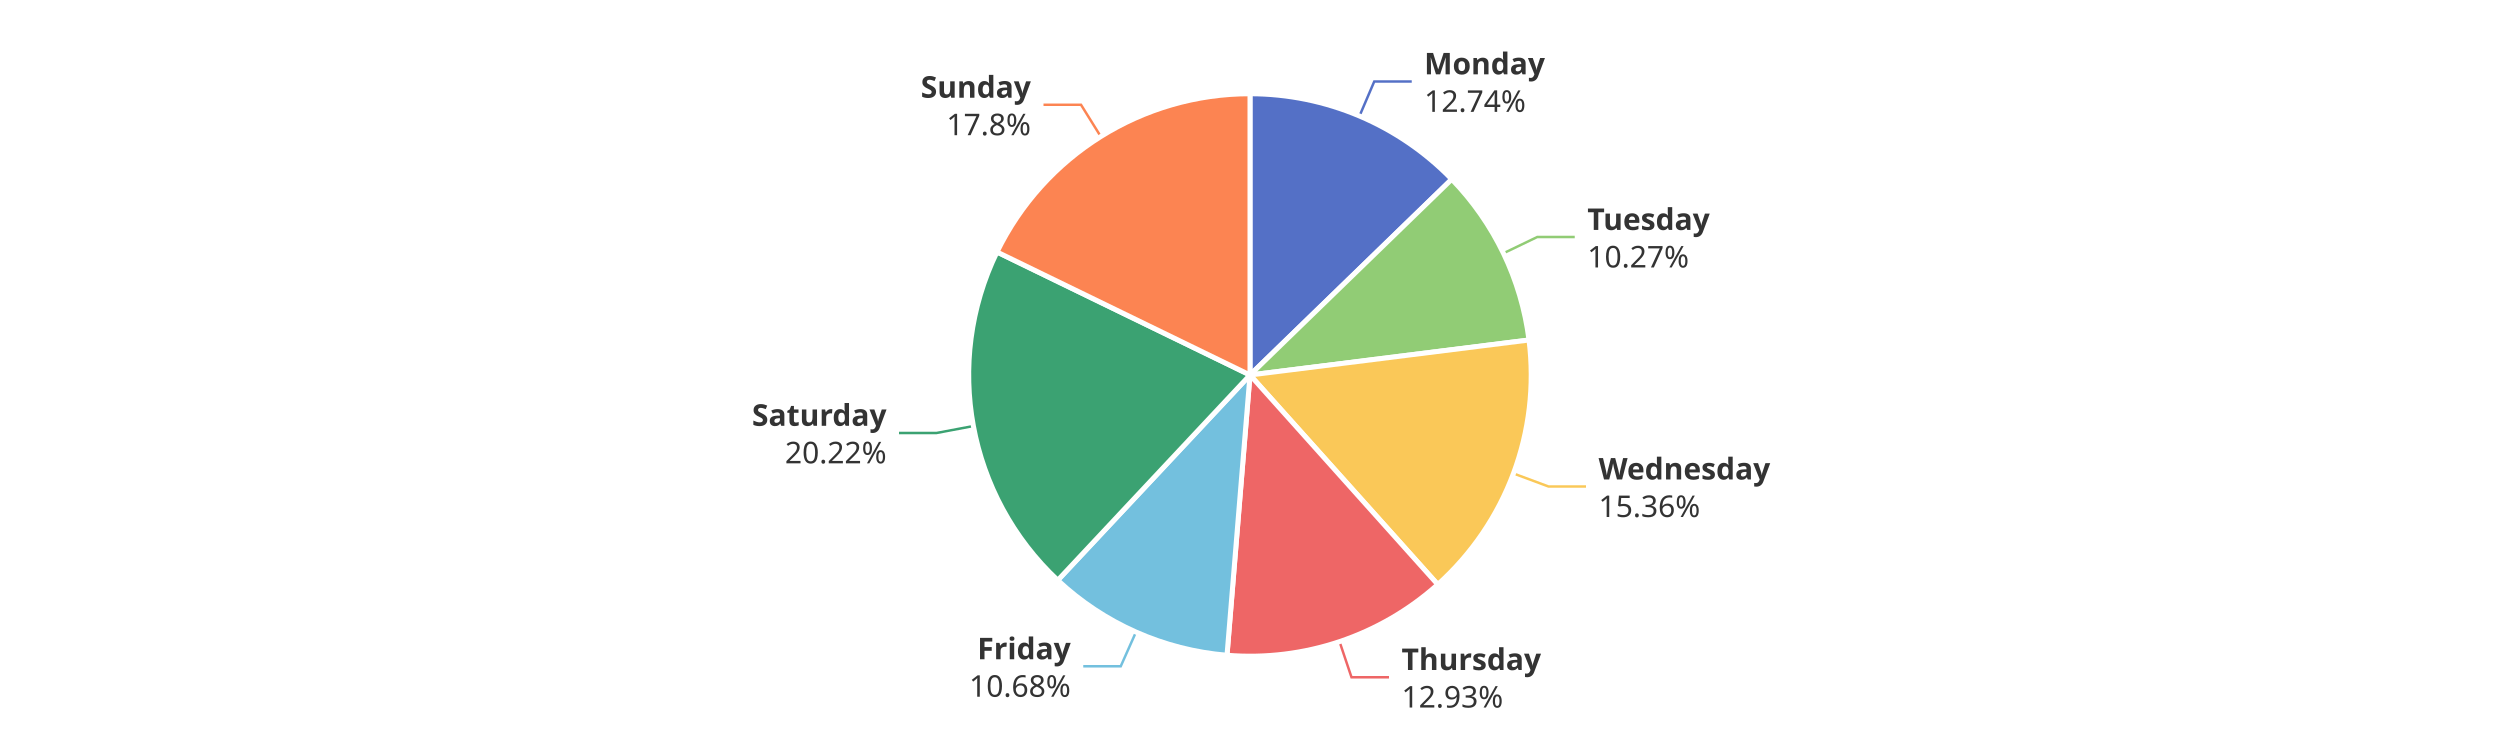
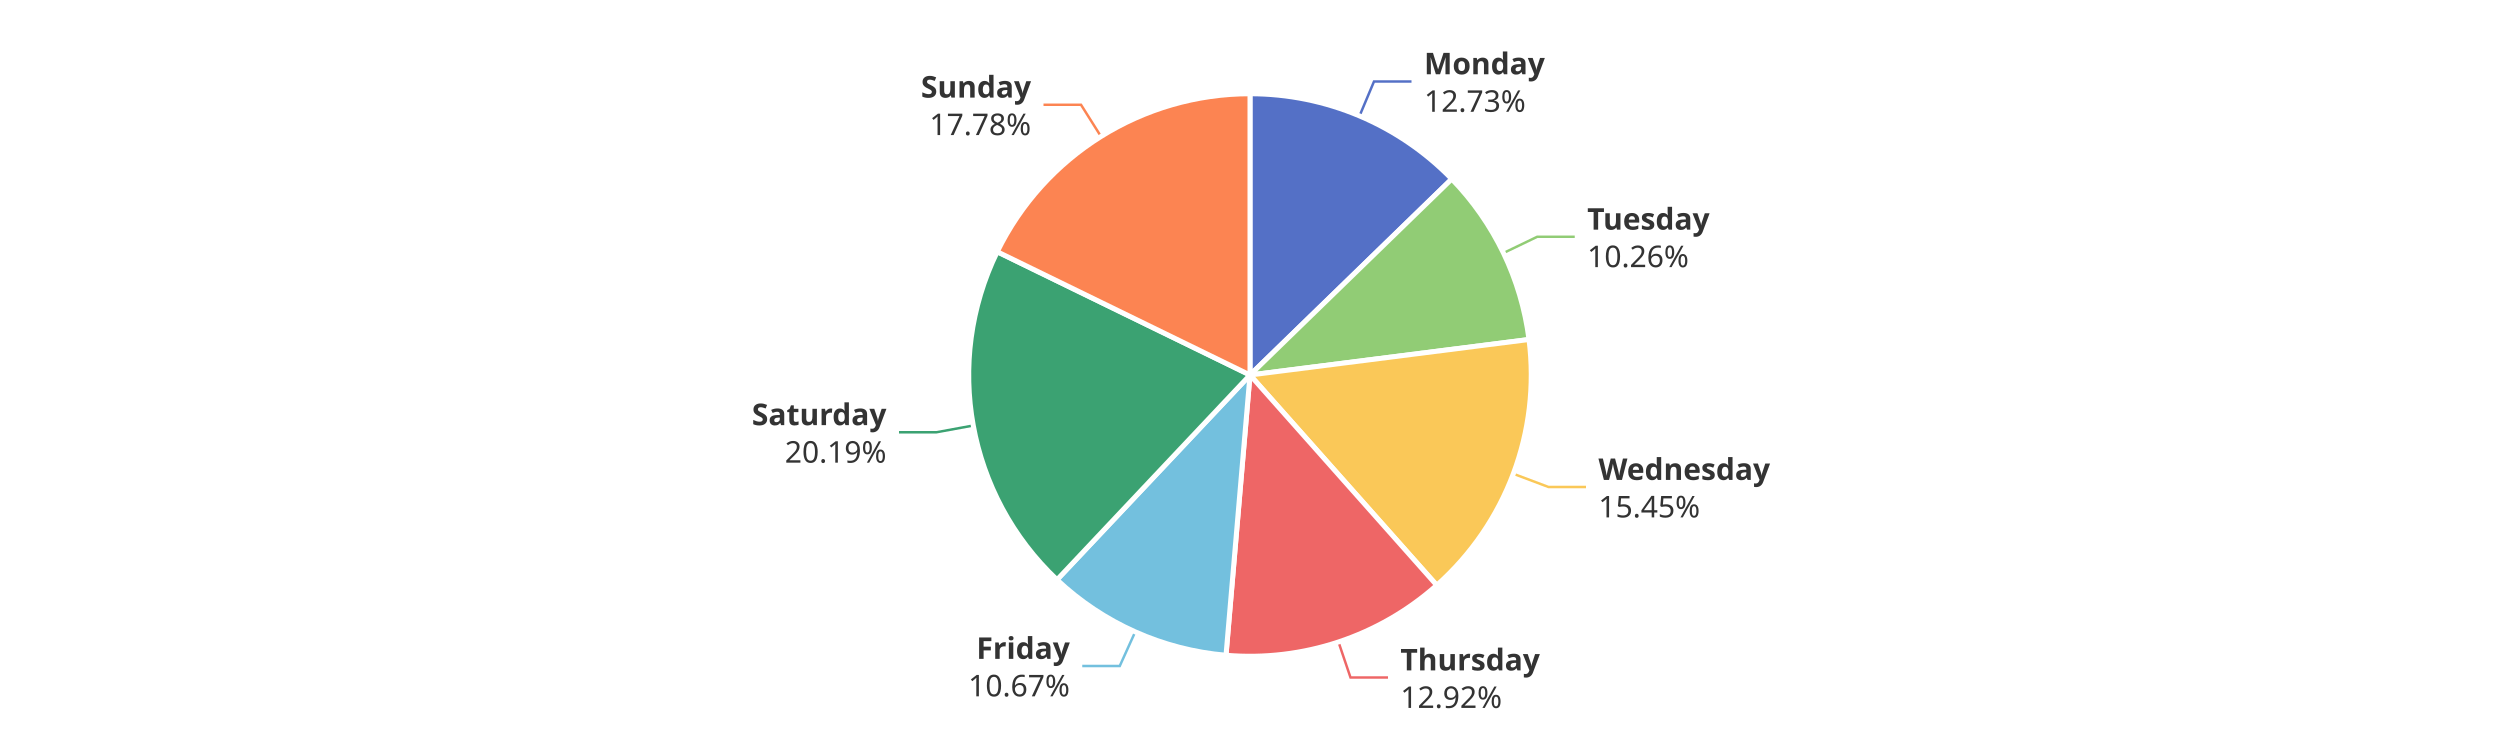
<svg xmlns="http://www.w3.org/2000/svg" width="1000" height="300" version="1.1" baseProfile="full" viewBox="0 0 1000 300">
  <rect width="1000" height="300" x="0" y="0" id="0" fill="#ffffff" />
-   <polyline points="543.8 46.4 549.7 32.6 564.7 32.6" fill="none" stroke="#5470c6" />
-   <polyline points="601.4 101.3 614.9 94.8 629.9 94.8" fill="none" stroke="#91cc75" />
-   <polyline points="605.4 189.4 619.4 194.6 634.4 194.6" fill="none" stroke="#fac858" />
-   <polyline points="535.8 256.6 540.6 270.9 555.6 270.9" fill="none" stroke="#ee6666" />
-   <polyline points="454.4 252.8 448.3 266.5 433.3 266.5" fill="none" stroke="#73c0de" />
-   <polyline points="389.4 170.4 374.6 173.2 359.6 173.2" fill="none" stroke="#3ba272" />
-   <polyline points="440.3 54.6 432.4 41.9 417.4 41.9" fill="none" stroke="#fc8452" />
-   <path d="M500 37.5A112.5 112.5 0 0 1 580.7 71.7L500 150Z" fill="#5470c6" stroke="#fff" stroke-width="2" stroke-linejoin="round" />
-   <path d="M580.7 71.7A112.5 112.5 0 0 1 611.6 136L500 150Z" fill="#91cc75" stroke="#fff" stroke-width="2" stroke-linejoin="round" />
-   <path d="M611.6 136A112.5 112.5 0 0 1 575.1 233.8L500 150Z" fill="#fac858" stroke="#fff" stroke-width="2" stroke-linejoin="round" />
-   <path d="M575.1 233.8A112.5 112.5 0 0 1 490.8 262.1L500 150Z" fill="#ee6666" stroke="#fff" stroke-width="2" stroke-linejoin="round" />
-   <path d="M490.8 262.1A112.5 112.5 0 0 1 423.1 232.1L500 150Z" fill="#73c0de" stroke="#fff" stroke-width="2" stroke-linejoin="round" />
-   <path d="M423.1 232.1A112.5 112.5 0 0 1 398.8 100.8L500 150Z" fill="#3ba272" stroke="#fff" stroke-width="2" stroke-linejoin="round" />
-   <path d="M398.8 100.8A112.5 112.5 0 0 1 500 37.5L500 150Z" fill="#fc8452" stroke="#fff" stroke-width="2" stroke-linejoin="round" />
-   <path d="M0 -15l42.8 0l0 30l-42.8 0Z" transform="translate(569.6836 32.5786)" fill="none" />
-   <text dominant-baseline="central" text-anchor="start" style="font-size:12px;font-family:sans-serif;font-weight:bold;" y="-7.5" transform="translate(569.6836 32.5786)" fill="#333" stroke="rgb(255,255,255)" stroke-width="2" paint-order="stroke" stroke-miterlimit="2">Monday</text>
-   <text dominant-baseline="central" text-anchor="start" style="font-size:12px;font-family:sans-serif;" y="7.5" transform="translate(569.6836 32.5786)" fill="#333" stroke="rgb(255,255,255)" stroke-width="2" paint-order="stroke" stroke-miterlimit="2">12.74%</text>
-   <path d="M0 -15l46.2 0l0 30l-46.2 0Z" transform="translate(634.9417 94.8217)" fill="none" />
-   <text dominant-baseline="central" text-anchor="start" style="font-size:12px;font-family:sans-serif;font-weight:bold;" y="-7.5" transform="translate(634.9417 94.8217)" fill="#333" stroke="rgb(255,255,255)" stroke-width="2" paint-order="stroke" stroke-miterlimit="2">Tuesday</text>
-   <text dominant-baseline="central" text-anchor="start" style="font-size:12px;font-family:sans-serif;" y="7.5" transform="translate(634.9417 94.8217)" fill="#333" stroke="rgb(255,255,255)" stroke-width="2" paint-order="stroke" stroke-miterlimit="2">10.27%</text>
-   <path d="M0 -15l63.6 0l0 30l-63.6 0Z" transform="translate(639.4296 194.6411)" fill="none" />
-   <text dominant-baseline="central" text-anchor="start" style="font-size:12px;font-family:sans-serif;font-weight:bold;" y="-7.5" transform="translate(639.4296 194.6411)" fill="#333" stroke="rgb(255,255,255)" stroke-width="2" paint-order="stroke" stroke-miterlimit="2">Wednesday</text>
-   <text dominant-baseline="central" text-anchor="start" style="font-size:12px;font-family:sans-serif;" y="7.5" transform="translate(639.4296 194.6411)" fill="#333" stroke="rgb(255,255,255)" stroke-width="2" paint-order="stroke" stroke-miterlimit="2">15.36%</text>
-   <path d="M0 -15l50.2 0l0 30l-50.2 0Z" transform="translate(560.6206 270.8562)" fill="none" />
-   <text dominant-baseline="central" text-anchor="start" style="font-size:12px;font-family:sans-serif;font-weight:bold;" y="-7.5" transform="translate(560.6206 270.8562)" fill="#333" stroke="rgb(255,255,255)" stroke-width="2" paint-order="stroke" stroke-miterlimit="2">Thursday</text>
-   <text dominant-baseline="central" text-anchor="start" style="font-size:12px;font-family:sans-serif;" y="7.5" transform="translate(560.6206 270.8562)" fill="#333" stroke="rgb(255,255,255)" stroke-width="2" paint-order="stroke" stroke-miterlimit="2">12.93%</text>
-   <path d="M-40.9 -15l40.9 0l0 30l-40.9 0Z" transform="translate(428.2948 266.5454)" fill="none" />
-   <text dominant-baseline="central" text-anchor="end" style="font-size:12px;font-family:sans-serif;font-weight:bold;" y="-7.5" transform="translate(428.2948 266.5454)" fill="#333" stroke="rgb(255,255,255)" stroke-width="2" paint-order="stroke" stroke-miterlimit="2">Friday</text>
-   <text dominant-baseline="central" text-anchor="end" style="font-size:12px;font-family:sans-serif;" y="7.5" transform="translate(428.2948 266.5454)" fill="#333" stroke="rgb(255,255,255)" stroke-width="2" paint-order="stroke" stroke-miterlimit="2">10.68%</text>
-   <path d="M-48.2 -15l48.2 0l0 30l-48.2 0Z" transform="translate(354.6221 173.1651)" fill="none" />
-   <text dominant-baseline="central" text-anchor="end" style="font-size:12px;font-family:sans-serif;font-weight:bold;" y="-7.5" transform="translate(354.6221 173.1651)" fill="#333" stroke="rgb(255,255,255)" stroke-width="2" paint-order="stroke" stroke-miterlimit="2">Saturday</text>
-   <text dominant-baseline="central" text-anchor="end" style="font-size:12px;font-family:sans-serif;" y="7.5" transform="translate(354.6221 173.1651)" fill="#333" stroke="rgb(255,255,255)" stroke-width="2" paint-order="stroke" stroke-miterlimit="2">20.22%</text>
-   <path d="M-40.9 -15l40.9 0l0 30l-40.9 0Z" transform="translate(412.3538 41.9248)" fill="none" />
-   <text dominant-baseline="central" text-anchor="end" style="font-size:12px;font-family:sans-serif;font-weight:bold;" y="-7.5" transform="translate(412.3538 41.9248)" fill="#333" stroke="rgb(255,255,255)" stroke-width="2" paint-order="stroke" stroke-miterlimit="2">Sunday</text>
-   <text dominant-baseline="central" text-anchor="end" style="font-size:12px;font-family:sans-serif;" y="7.5" transform="translate(412.3538 41.9248)" fill="#333" stroke="rgb(255,255,255)" stroke-width="2" paint-order="stroke" stroke-miterlimit="2">17.8%</text>
+   <polyline points="543.8 46.4 549.6 32.6 564.6 32.6" fill="none" stroke="#5470c6" />
+   <polyline points="601.4 101.2 614.9 94.7 629.9 94.7" fill="none" stroke="#91cc75" />
+   <polyline points="605.3 189.5 619.4 194.8 634.4 194.8" fill="none" stroke="#fac858" />
+   <polyline points="535.4 256.8 540.2 271 555.2 271" fill="none" stroke="#ee6666" />
+   <polyline points="454.1 252.7 447.9 266.4 432.9 266.4" fill="none" stroke="#73c0de" />
+   <polyline points="389.3 170.2 374.6 172.9 359.6 172.9" fill="none" stroke="#3ba272" />
+   <polyline points="440.4 54.6 432.4 41.9 417.4 41.9" fill="none" stroke="#fc8452" />
+   <path d="M500 37.5A112.5 112.5 0 0 1 580.7 71.6L500 150Z" fill="#5470c6" stroke="#fff" stroke-width="2" stroke-linejoin="round" />
+   <path d="M580.7 71.6A112.5 112.5 0 0 1 611.6 135.8L500 150Z" fill="#91cc75" stroke="#fff" stroke-width="2" stroke-linejoin="round" />
+   <path d="M611.6 135.8A112.5 112.5 0 0 1 574.7 234.1L500 150Z" fill="#fac858" stroke="#fff" stroke-width="2" stroke-linejoin="round" />
+   <path d="M574.7 234.1A112.5 112.5 0 0 1 490.4 262.1L500 150Z" fill="#ee6666" stroke="#fff" stroke-width="2" stroke-linejoin="round" />
+   <path d="M490.4 262.1A112.5 112.5 0 0 1 422.8 231.9L500 150Z" fill="#73c0de" stroke="#fff" stroke-width="2" stroke-linejoin="round" />
+   <path d="M422.8 231.9A112.5 112.5 0 0 1 398.9 100.7L500 150Z" fill="#3ba272" stroke="#fff" stroke-width="2" stroke-linejoin="round" />
+   <path d="M398.9 100.7A112.5 112.5 0 0 1 500 37.5L500 150Z" fill="#fc8452" stroke="#fff" stroke-width="2" stroke-linejoin="round" />
+   <path d="M0 -15l42.8 0l0 30l-42.8 0Z" transform="translate(569.642 32.561)" fill="none" />
+   <text dominant-baseline="central" text-anchor="start" style="font-size:12px;font-family:sans-serif;font-weight:bold;" y="-7.5" transform="translate(569.642 32.561)" fill="#333" stroke="rgb(255,255,255)" stroke-width="2" paint-order="stroke" stroke-miterlimit="2">Monday</text>
+   <text dominant-baseline="central" text-anchor="start" style="font-size:12px;font-family:sans-serif;" y="7.5" transform="translate(569.642 32.561)" fill="#333" stroke="rgb(255,255,255)" stroke-width="2" paint-order="stroke" stroke-miterlimit="2">12.73%</text>
+   <path d="M0 -15l46.2 0l0 30l-46.2 0Z" transform="translate(634.8835 94.7004)" fill="none" />
+   <text dominant-baseline="central" text-anchor="start" style="font-size:12px;font-family:sans-serif;font-weight:bold;" y="-7.5" transform="translate(634.8835 94.7004)" fill="#333" stroke="rgb(255,255,255)" stroke-width="2" paint-order="stroke" stroke-miterlimit="2">Tuesday</text>
+   <text dominant-baseline="central" text-anchor="start" style="font-size:12px;font-family:sans-serif;" y="7.5" transform="translate(634.8835 94.7004)" fill="#333" stroke="rgb(255,255,255)" stroke-width="2" paint-order="stroke" stroke-miterlimit="2">10.26%</text>
+   <path d="M0 -15l63.6 0l0 30l-63.6 0Z" transform="translate(639.3679 194.8056)" fill="none" />
+   <text dominant-baseline="central" text-anchor="start" style="font-size:12px;font-family:sans-serif;font-weight:bold;" y="-7.5" transform="translate(639.3679 194.8056)" fill="#333" stroke="rgb(255,255,255)" stroke-width="2" paint-order="stroke" stroke-miterlimit="2">Wednesday</text>
+   <text dominant-baseline="central" text-anchor="start" style="font-size:12px;font-family:sans-serif;" y="7.5" transform="translate(639.3679 194.8056)" fill="#333" stroke="rgb(255,255,255)" stroke-width="2" paint-order="stroke" stroke-miterlimit="2">15.45%</text>
+   <path d="M0 -15l50.2 0l0 30l-50.2 0Z" transform="translate(560.1608 271.0098)" fill="none" />
+   <text dominant-baseline="central" text-anchor="start" style="font-size:12px;font-family:sans-serif;font-weight:bold;" y="-7.5" transform="translate(560.1608 271.0098)" fill="#333" stroke="rgb(255,255,255)" stroke-width="2" paint-order="stroke" stroke-miterlimit="2">Thursday</text>
+   <text dominant-baseline="central" text-anchor="start" style="font-size:12px;font-family:sans-serif;" y="7.5" transform="translate(560.1608 271.0098)" fill="#333" stroke="rgb(255,255,255)" stroke-width="2" paint-order="stroke" stroke-miterlimit="2">12.92%</text>
+   <path d="M-40.9 -15l40.9 0l0 30l-40.9 0Z" transform="translate(427.9338 266.3845)" fill="none" />
+   <text dominant-baseline="central" text-anchor="end" style="font-size:12px;font-family:sans-serif;font-weight:bold;" y="-7.5" transform="translate(427.9338 266.3845)" fill="#333" stroke="rgb(255,255,255)" stroke-width="2" paint-order="stroke" stroke-miterlimit="2">Friday</text>
+   <text dominant-baseline="central" text-anchor="end" style="font-size:12px;font-family:sans-serif;" y="7.5" transform="translate(427.9338 266.3845)" fill="#333" stroke="rgb(255,255,255)" stroke-width="2" paint-order="stroke" stroke-miterlimit="2">10.67%</text>
+   <path d="M-48.2 -15l48.2 0l0 30l-48.2 0Z" transform="translate(354.5746 172.9067)" fill="none" />
+   <text dominant-baseline="central" text-anchor="end" style="font-size:12px;font-family:sans-serif;font-weight:bold;" y="-7.5" transform="translate(354.5746 172.9067)" fill="#333" stroke="rgb(255,255,255)" stroke-width="2" paint-order="stroke" stroke-miterlimit="2">Saturday</text>
+   <text dominant-baseline="central" text-anchor="end" style="font-size:12px;font-family:sans-serif;" y="7.5" transform="translate(354.5746 172.9067)" fill="#333" stroke="rgb(255,255,255)" stroke-width="2" paint-order="stroke" stroke-miterlimit="2">20.19%</text>
+   <path d="M-40.9 -15l40.9 0l0 30l-40.9 0Z" transform="translate(412.4277 41.8786)" fill="none" />
+   <text dominant-baseline="central" text-anchor="end" style="font-size:12px;font-family:sans-serif;font-weight:bold;" y="-7.5" transform="translate(412.4277 41.8786)" fill="#333" stroke="rgb(255,255,255)" stroke-width="2" paint-order="stroke" stroke-miterlimit="2">Sunday</text>
+   <text dominant-baseline="central" text-anchor="end" style="font-size:12px;font-family:sans-serif;" y="7.5" transform="translate(412.4277 41.8786)" fill="#333" stroke="rgb(255,255,255)" stroke-width="2" paint-order="stroke" stroke-miterlimit="2">17.78%</text>
</svg>
